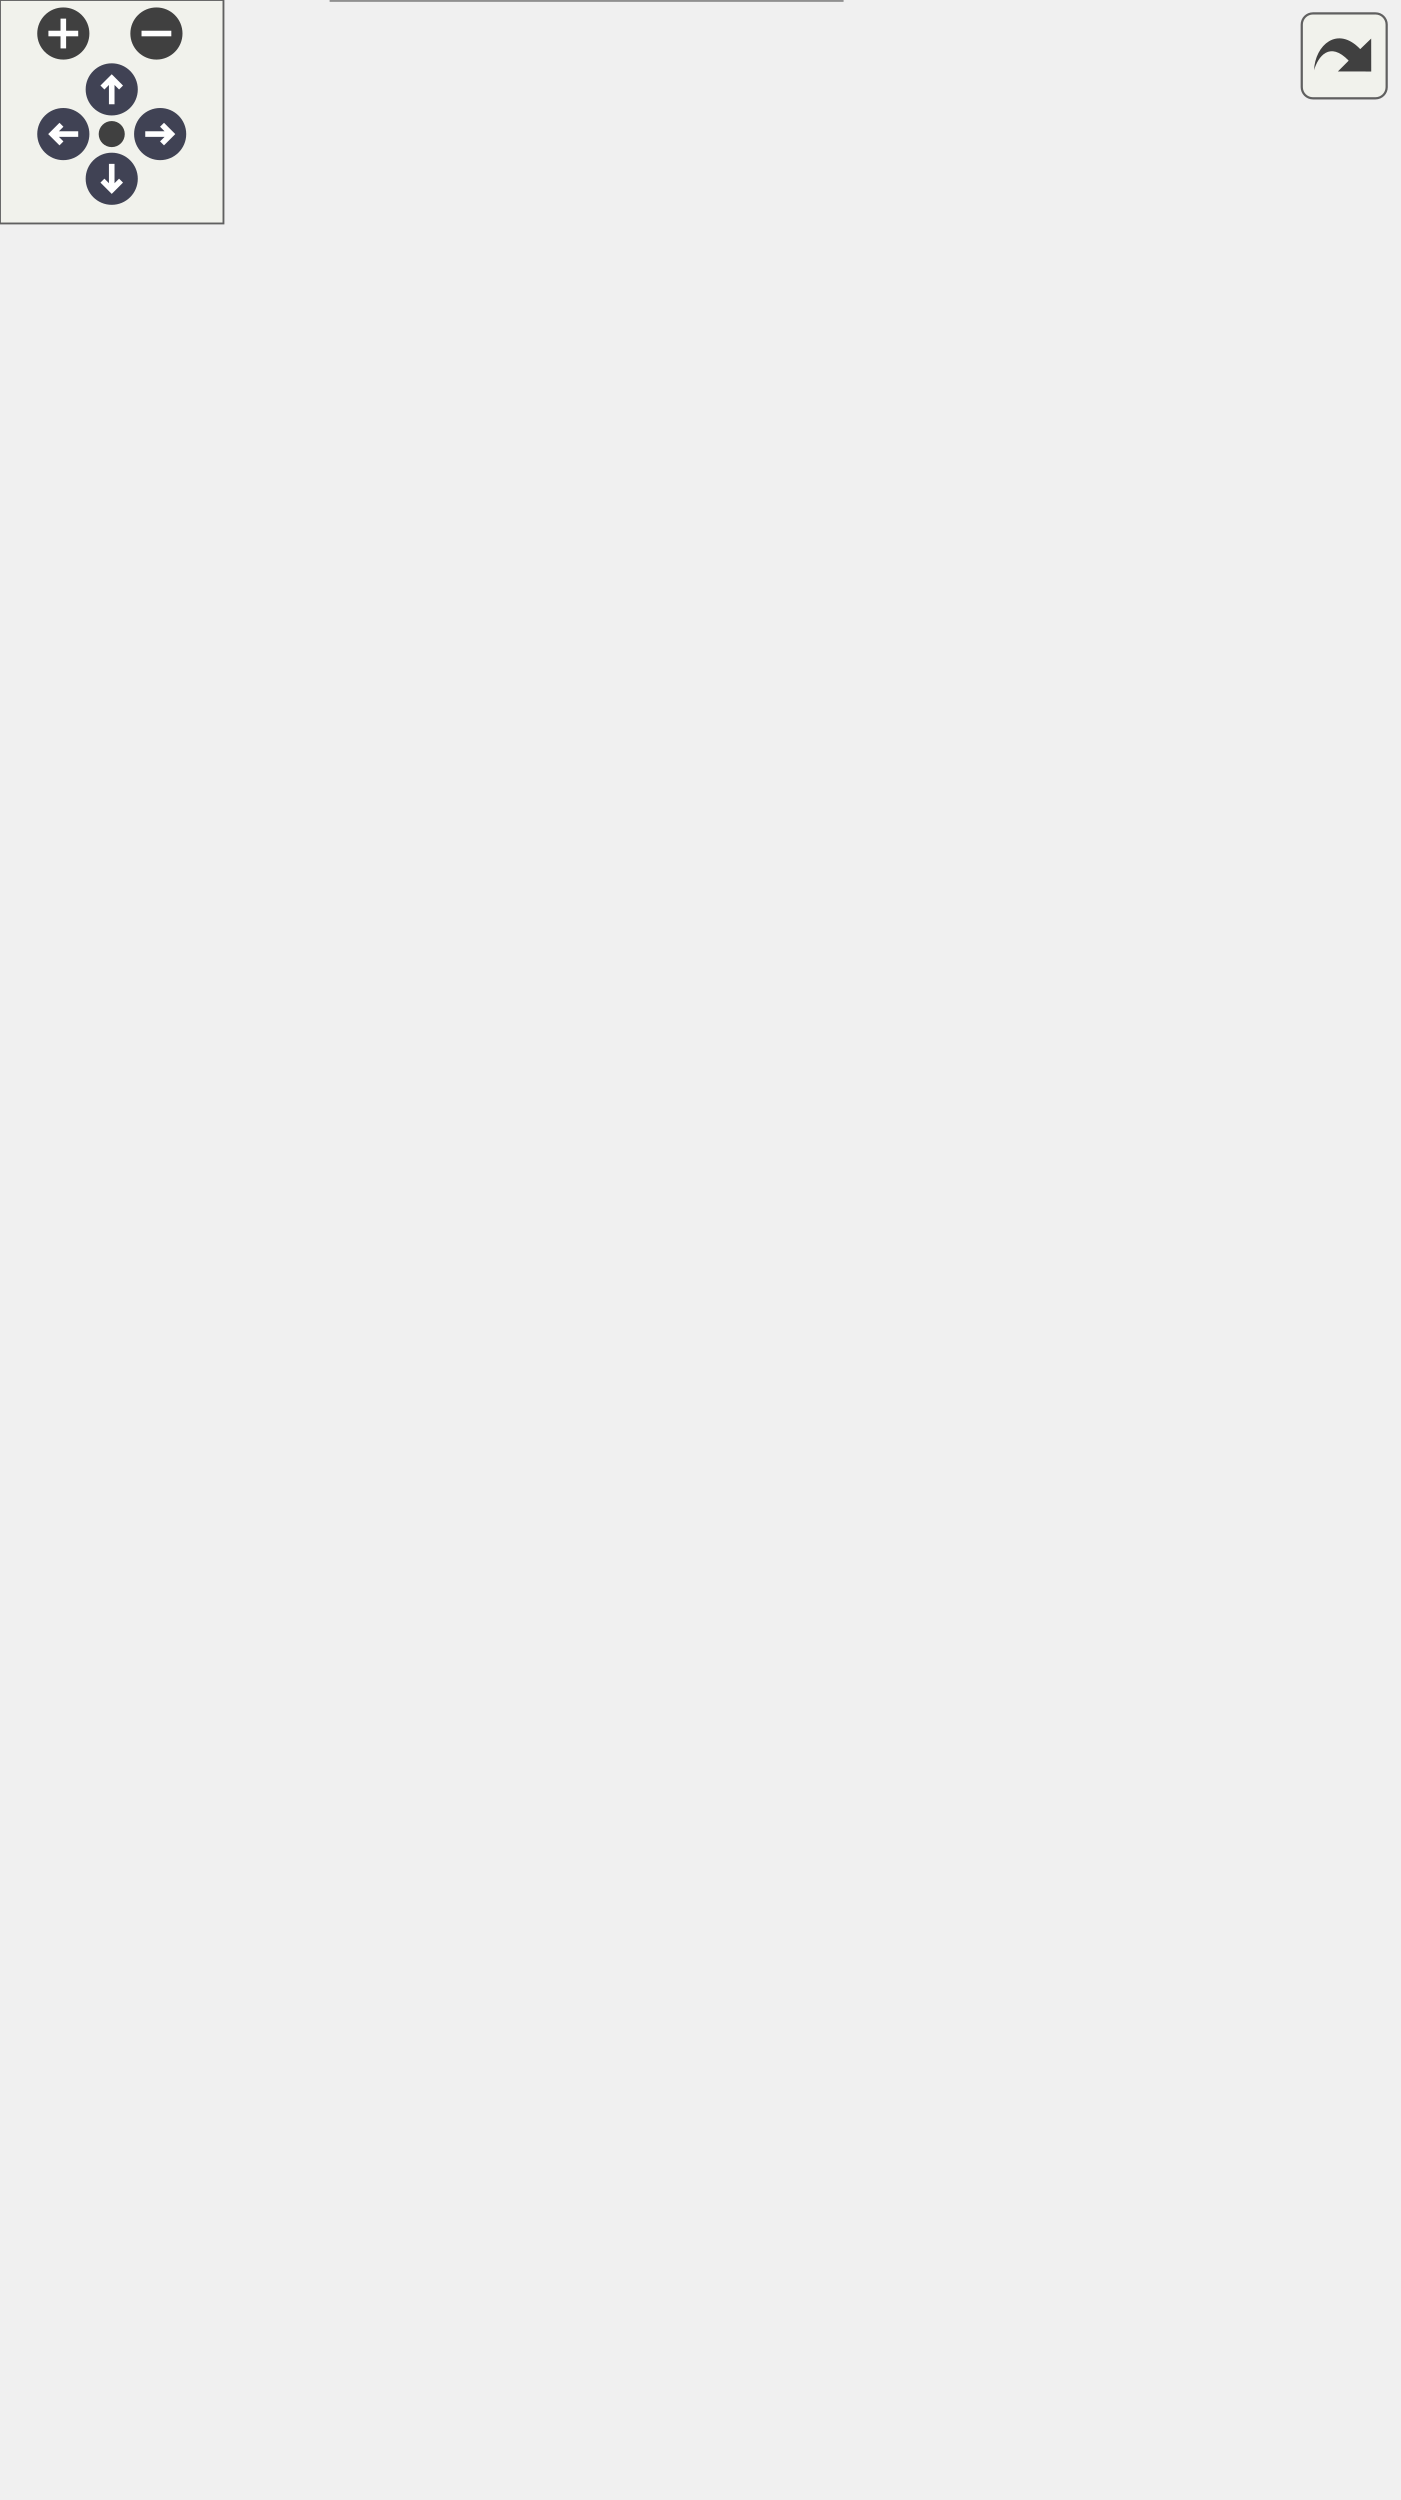
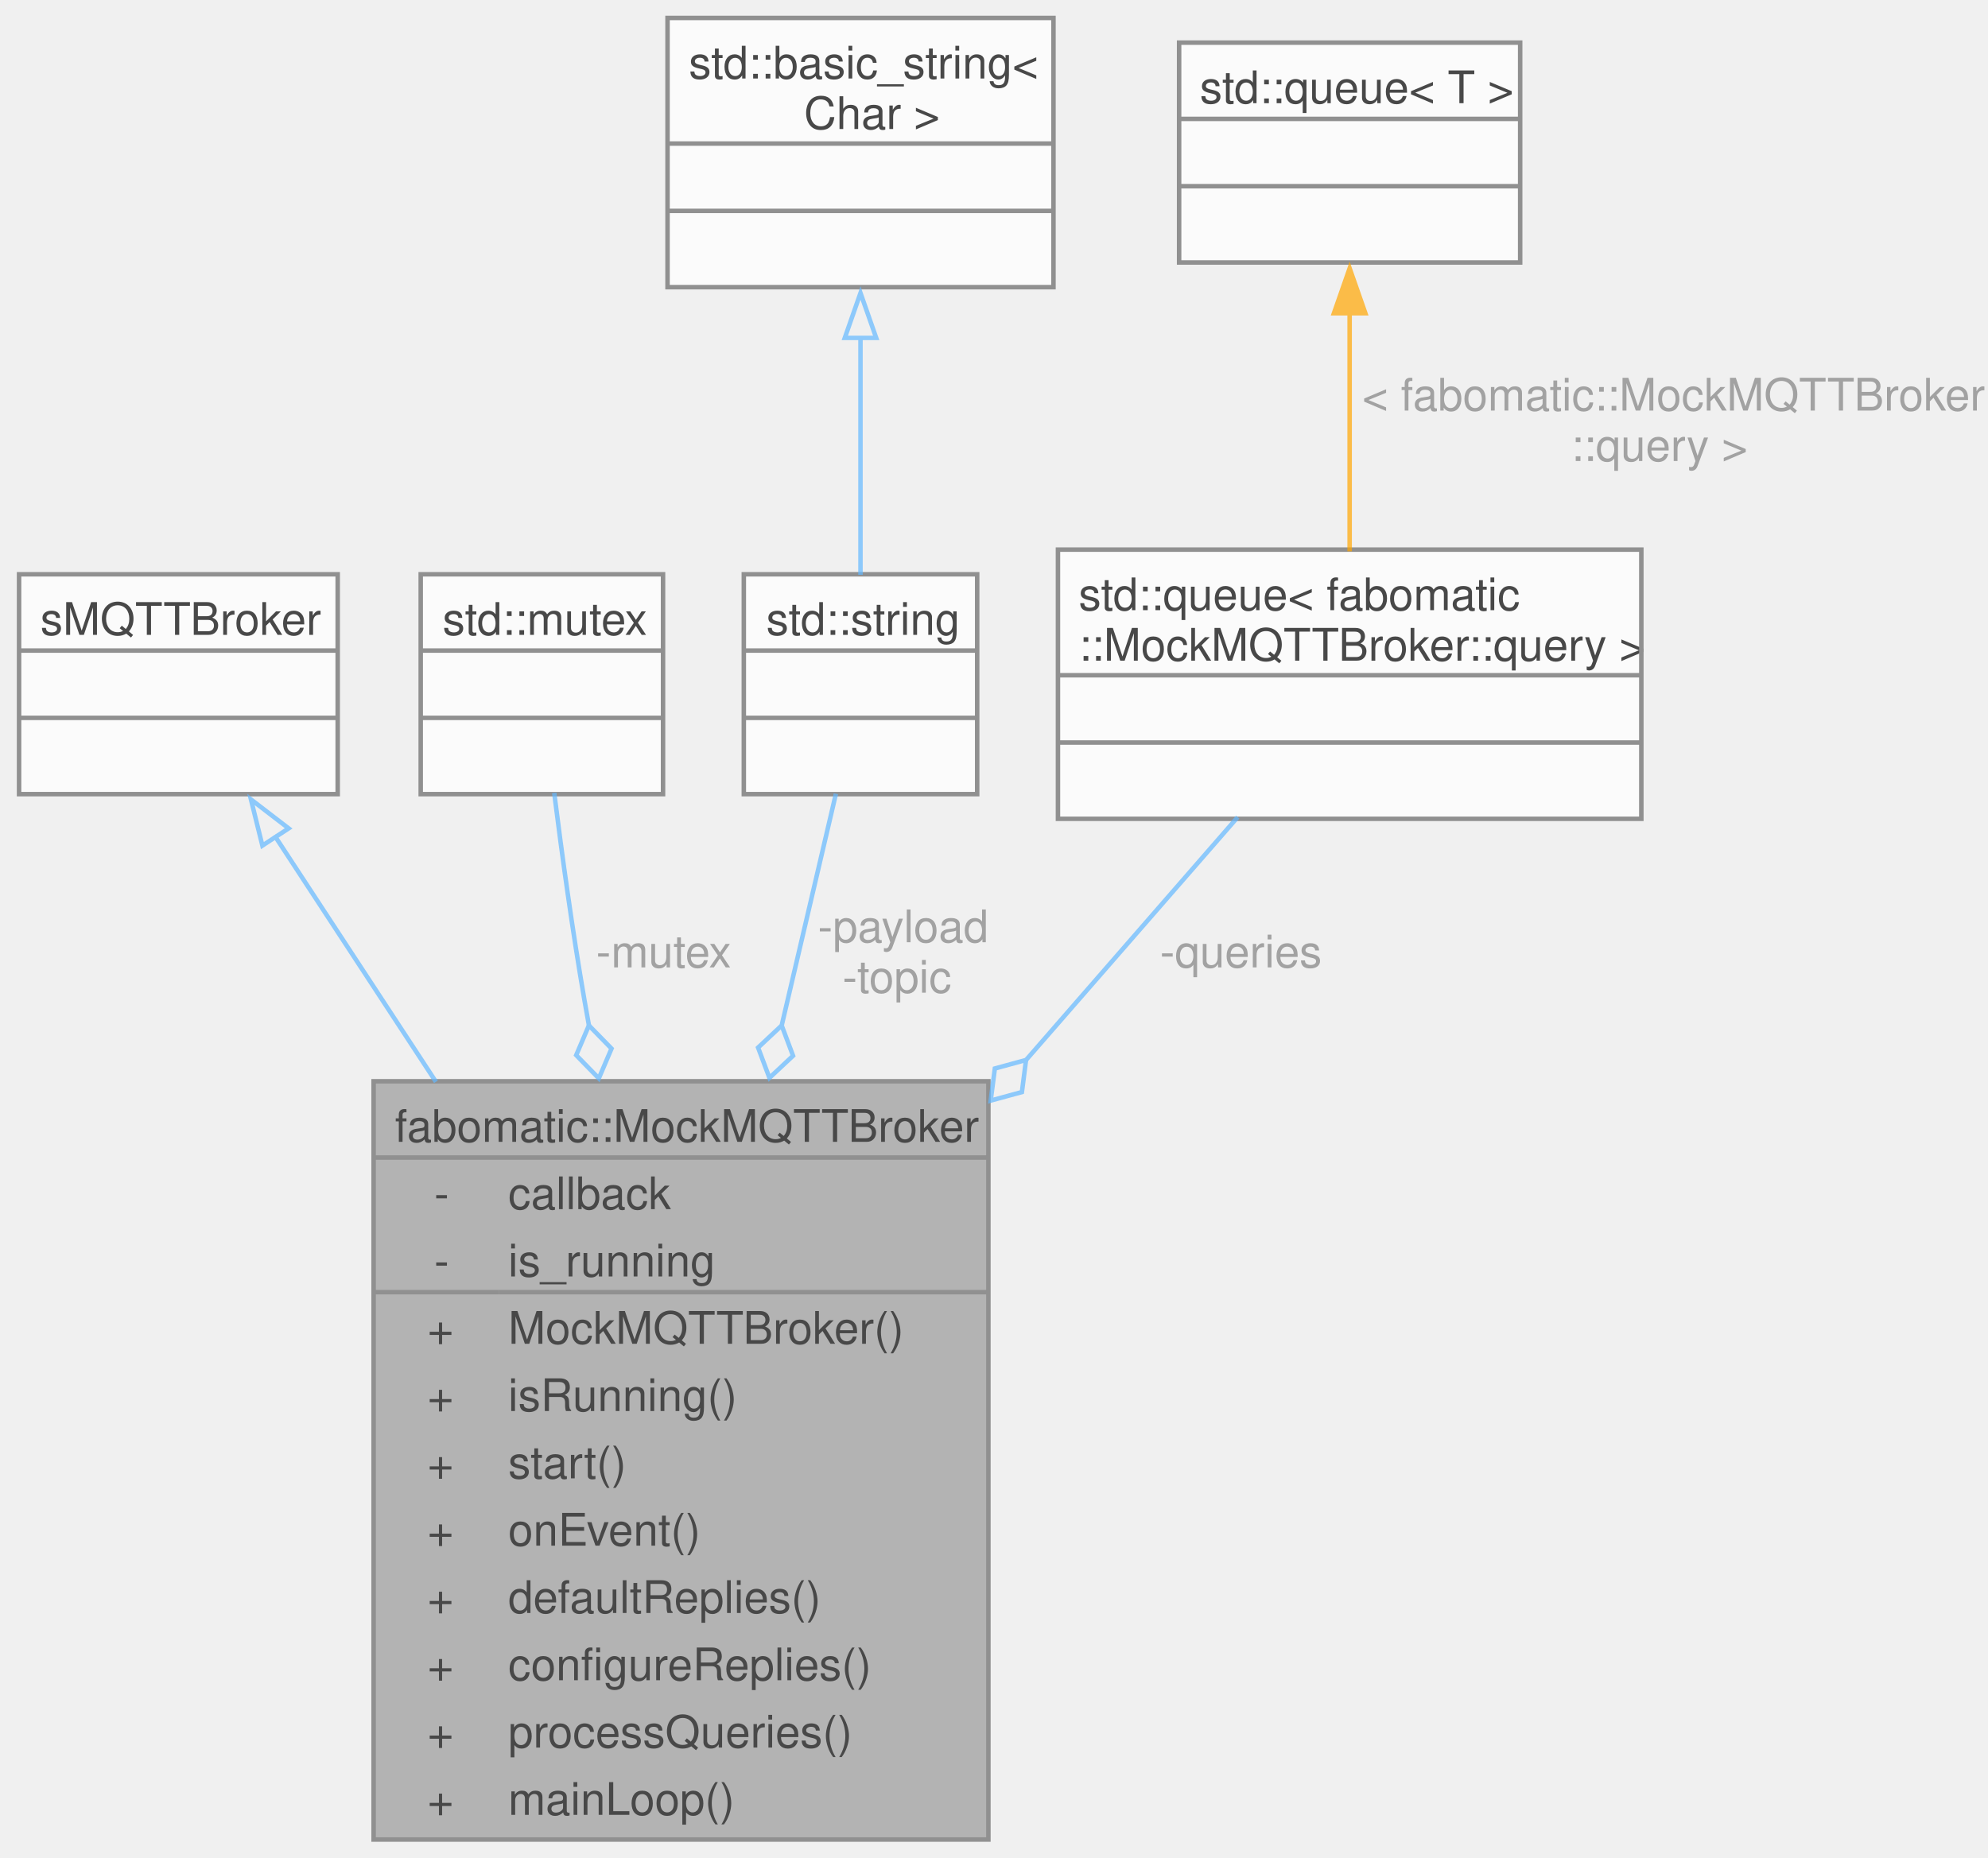
- <svg xmlns="http://www.w3.org/2000/svg" xmlns:xlink="http://www.w3.org/1999/xlink" id="main" version="1.1" xml:space="preserve">
-   <style type="text/css">
+ <svg xmlns="http://www.w3.org/2000/svg" xmlns:xlink="http://www.w3.org/1999/xlink" width="443pt" height="414pt" viewBox="0.00 0.00 442.50 414.00">
+   <svg id="main" version="1.1" xml:space="preserve">
+     <style type="text/css">
.node, .edge {opacity: 0.7;}
.node.selected, .edge.selected {opacity: 1;}
.edge:hover path { stroke: red; }
.edge:hover polygon { stroke: red; fill: red; }
</style>
-   <defs>
-     <circle id="rim" cx="0" cy="0" r="7" />
-     <circle id="rim2" cx="0" cy="0" r="3.5" />
-     <g id="zoomPlus">
-       <use xlink:href="#rim" fill="#404040">
-         <set attributeName="fill" to="#808080" begin="zoomplus.mouseover" end="zoomplus.mouseout" />
-       </use>
-       <path d="M-4,0h8M0,-4v8" fill="none" stroke="white" stroke-width="1.5" pointer-events="none" />
-     </g>
-     <g id="zoomMin">
-       <use xlink:href="#rim" fill="#404040">
-         <set attributeName="fill" to="#808080" begin="zoomminus.mouseover" end="zoomminus.mouseout" />
-       </use>
-       <path d="M-4,0h8" fill="none" stroke="white" stroke-width="1.5" pointer-events="none" />
-     </g>
-     <g id="arrowUp" transform="translate(30 24)">
-       <use xlink:href="#rim" />
-       <path pointer-events="none" fill="none" stroke="white" stroke-width="1.5" d="M0,-3.0v7 M-2.5,-0.5L0,-3.0L2.5,-0.5" />
-     </g>
-     <g id="arrowRight" transform="rotate(90) translate(36 -43)">
-       <use xlink:href="#rim" />
-       <path pointer-events="none" fill="none" stroke="white" stroke-width="1.5" d="M0,-3.0v7 M-2.5,-0.5L0,-3.0L2.5,-0.5" />
-     </g>
-     <g id="arrowDown" transform="rotate(180) translate(-30 -48)">
-       <use xlink:href="#rim" />
-       <path pointer-events="none" fill="none" stroke="white" stroke-width="1.5" d="M0,-3.0v7 M-2.5,-0.5L0,-3.0L2.5,-0.5" />
-     </g>
-     <g id="arrowLeft" transform="rotate(270) translate(-36 17)">
-       <use xlink:href="#rim" />
-       <path pointer-events="none" fill="none" stroke="white" stroke-width="1.5" d="M0,-3.0v7 M-2.5,-0.5L0,-3.0L2.5,-0.5" />
-     </g>
-     <g id="resetDef">
-       <use xlink:href="#rim2" fill="#404040">
-         <set attributeName="fill" to="#808080" begin="reset.mouseover" end="reset.mouseout" />
-       </use>
-     </g>
-   </defs>
-   <svg id="graph" class="graph">
-     <g id="viewport">
-       <g id="Node000001" class="node">
-         <g id="a_Node000001">
-           <a xlink:title="This class implements an MQTT broker with predefined responses to FabBackend requests.">
-             <polygon fill="#999999" stroke="none" points="226,-169 89,-169 89,0 226,0 226,-169" />
-             <text text-anchor="start" x="93.75" y="-155.5" font-family="Helvetica,sans-Serif" font-size="10.00">fabomatic::MockMQTTBroker</text>
-             <text text-anchor="start" x="102.5" y="-140.5" font-family="Helvetica,sans-Serif" font-size="10.00">-</text>
-             <text text-anchor="start" x="119" y="-140.5" font-family="Helvetica,sans-Serif" font-size="10.00">callback</text>
-             <text text-anchor="start" x="102.5" y="-125.5" font-family="Helvetica,sans-Serif" font-size="10.00">-</text>
-             <text text-anchor="start" x="119" y="-125.5" font-family="Helvetica,sans-Serif" font-size="10.00">is_running</text>
-             <text text-anchor="start" x="101" y="-110.5" font-family="Helvetica,sans-Serif" font-size="10.00">+</text>
-             <text text-anchor="start" x="119" y="-110.5" font-family="Helvetica,sans-Serif" font-size="10.00">MockMQTTBroker()</text>
-             <text text-anchor="start" x="101" y="-95.5" font-family="Helvetica,sans-Serif" font-size="10.00">+</text>
-             <text text-anchor="start" x="119" y="-95.5" font-family="Helvetica,sans-Serif" font-size="10.00">isRunning()</text>
-             <text text-anchor="start" x="101" y="-80.5" font-family="Helvetica,sans-Serif" font-size="10.00">+</text>
-             <text text-anchor="start" x="119" y="-80.5" font-family="Helvetica,sans-Serif" font-size="10.00">start()</text>
-             <text text-anchor="start" x="101" y="-65.5" font-family="Helvetica,sans-Serif" font-size="10.00">+</text>
-             <text text-anchor="start" x="119" y="-65.5" font-family="Helvetica,sans-Serif" font-size="10.00">onEvent()</text>
-             <text text-anchor="start" x="101" y="-50.5" font-family="Helvetica,sans-Serif" font-size="10.00">+</text>
-             <text text-anchor="start" x="119" y="-50.5" font-family="Helvetica,sans-Serif" font-size="10.00">defaultReplies()</text>
-             <text text-anchor="start" x="101" y="-35.5" font-family="Helvetica,sans-Serif" font-size="10.00">+</text>
-             <text text-anchor="start" x="119" y="-35.5" font-family="Helvetica,sans-Serif" font-size="10.00">configureReplies()</text>
-             <text text-anchor="start" x="101" y="-20.5" font-family="Helvetica,sans-Serif" font-size="10.00">+</text>
-             <text text-anchor="start" x="119" y="-20.5" font-family="Helvetica,sans-Serif" font-size="10.00">processQueries()</text>
-             <text text-anchor="start" x="101" y="-5.5" font-family="Helvetica,sans-Serif" font-size="10.00">+</text>
-             <text text-anchor="start" x="119" y="-5.5" font-family="Helvetica,sans-Serif" font-size="10.00">mainLoop()</text>
-             <polygon fill="#666666" stroke="#666666" points="89,-152 89,-152 226,-152 226,-152 89,-152" />
-             <polygon fill="#666666" stroke="#666666" points="89,-122 89,-122 117,-122 117,-122 89,-122" />
-             <polygon fill="#666666" stroke="#666666" points="117,-122 117,-122 226,-122 226,-122 117,-122" />
-             <polygon fill="none" stroke="#666666" points="89,0 89,-169 226,-169 226,0 89,0" />
-           </a>
+     <svg id="graph" class="graph">
+       <g id="graph0" class="graph" transform="scale(1 1) rotate(0) translate(4 410)">
+         <g id="Node000001" class="node">
+           <g id="a_Node000001">
+             <a xlink:title="This class implements an MQTT broker with predefined responses to FabBackend requests.">
+               <polygon fill="#999999" stroke="none" points="216,-169 79,-169 79,0 216,0 216,-169" />
+               <text text-anchor="start" x="83.75" y="-155.5" font-family="Helvetica,sans-Serif" font-size="10.00">fabomatic::MockMQTTBroker</text>
+               <text text-anchor="start" x="92.5" y="-140.5" font-family="Helvetica,sans-Serif" font-size="10.00">-</text>
+               <text text-anchor="start" x="109" y="-140.5" font-family="Helvetica,sans-Serif" font-size="10.00">callback</text>
+               <text text-anchor="start" x="92.5" y="-125.5" font-family="Helvetica,sans-Serif" font-size="10.00">-</text>
+               <text text-anchor="start" x="109" y="-125.5" font-family="Helvetica,sans-Serif" font-size="10.00">is_running</text>
+               <text text-anchor="start" x="91" y="-110.5" font-family="Helvetica,sans-Serif" font-size="10.00">+</text>
+               <text text-anchor="start" x="109" y="-110.5" font-family="Helvetica,sans-Serif" font-size="10.00">MockMQTTBroker()</text>
+               <text text-anchor="start" x="91" y="-95.5" font-family="Helvetica,sans-Serif" font-size="10.00">+</text>
+               <text text-anchor="start" x="109" y="-95.5" font-family="Helvetica,sans-Serif" font-size="10.00">isRunning()</text>
+               <text text-anchor="start" x="91" y="-80.5" font-family="Helvetica,sans-Serif" font-size="10.00">+</text>
+               <text text-anchor="start" x="109" y="-80.5" font-family="Helvetica,sans-Serif" font-size="10.00">start()</text>
+               <text text-anchor="start" x="91" y="-65.5" font-family="Helvetica,sans-Serif" font-size="10.00">+</text>
+               <text text-anchor="start" x="109" y="-65.5" font-family="Helvetica,sans-Serif" font-size="10.00">onEvent()</text>
+               <text text-anchor="start" x="91" y="-50.5" font-family="Helvetica,sans-Serif" font-size="10.00">+</text>
+               <text text-anchor="start" x="109" y="-50.5" font-family="Helvetica,sans-Serif" font-size="10.00">defaultReplies()</text>
+               <text text-anchor="start" x="91" y="-35.5" font-family="Helvetica,sans-Serif" font-size="10.00">+</text>
+               <text text-anchor="start" x="109" y="-35.5" font-family="Helvetica,sans-Serif" font-size="10.00">configureReplies()</text>
+               <text text-anchor="start" x="91" y="-20.5" font-family="Helvetica,sans-Serif" font-size="10.00">+</text>
+               <text text-anchor="start" x="109" y="-20.5" font-family="Helvetica,sans-Serif" font-size="10.00">processQueries()</text>
+               <text text-anchor="start" x="91" y="-5.5" font-family="Helvetica,sans-Serif" font-size="10.00">+</text>
+               <text text-anchor="start" x="109" y="-5.5" font-family="Helvetica,sans-Serif" font-size="10.00">mainLoop()</text>
+               <polygon fill="#666666" stroke="#666666" points="79,-152 79,-152 216,-152 216,-152 79,-152" />
+               <polygon fill="#666666" stroke="#666666" points="79,-122 79,-122 107,-122 107,-122 79,-122" />
+               <polygon fill="#666666" stroke="#666666" points="107,-122 107,-122 216,-122 216,-122 107,-122" />
+               <polygon fill="none" stroke="#666666" points="79,0 79,-169 216,-169 216,0 79,0" />
+             </a>
+           </g>
+         </g>
+         <g id="Node000002" class="node">
+           <g id="a_Node000002">
+             <a xlink:title=" ">
+               <polygon fill="white" stroke="none" points="71,-282 0,-282 0,-233 71,-233 71,-282" />
+               <text text-anchor="start" x="4.75" y="-268.5" font-family="Helvetica,sans-Serif" font-size="10.00">sMQTTBroker</text>
+               <text text-anchor="start" x="34" y="-253.5" font-family="Helvetica,sans-Serif" font-size="10.00"> </text>
+               <text text-anchor="start" x="34" y="-238.5" font-family="Helvetica,sans-Serif" font-size="10.00"> </text>
+               <polygon fill="#666666" stroke="#666666" points="0,-265 0,-265 71,-265 71,-265 0,-265" />
+               <polygon fill="#666666" stroke="#666666" points="0,-250 0,-250 71,-250 71,-250 0,-250" />
+               <polygon fill="none" stroke="#666666" points="0,-233 0,-282 71,-282 71,-233 0,-233" />
+             </a>
+           </g>
+         </g>
+         <g id="edge1_Node000001_Node000002" class="edge">
+           <g id="a_edge1_Node000001_Node000002">
+             <a xlink:title=" ">
+               <path fill="none" stroke="#63b8ff" d="M56.9,-223.82C67.21,-208.08 80.1,-188.4 92.89,-168.88" />
+               <polygon fill="none" stroke="#63b8ff" points="54.22,-221.53 51.67,-231.82 60.07,-225.37 54.22,-221.53" />
+             </a>
+           </g>
+         </g>
+         <g id="Node000003" class="node">
+           <g id="a_Node000003">
+             <a xlink:title=" ">
+               <polygon fill="white" stroke="none" points="143.5,-282 89.5,-282 89.5,-233 143.5,-233 143.5,-282" />
+               <text text-anchor="start" x="94.38" y="-268.5" font-family="Helvetica,sans-Serif" font-size="10.00">std::mutex</text>
+               <text text-anchor="start" x="115" y="-253.5" font-family="Helvetica,sans-Serif" font-size="10.00"> </text>
+               <text text-anchor="start" x="115" y="-238.5" font-family="Helvetica,sans-Serif" font-size="10.00"> </text>
+               <polygon fill="#666666" stroke="#666666" points="89.5,-265 89.5,-265 143.5,-265 143.5,-265 89.5,-265" />
+               <polygon fill="#666666" stroke="#666666" points="89.5,-250 89.5,-250 143.5,-250 143.5,-250 89.5,-250" />
+               <polygon fill="none" stroke="#666666" points="89.5,-233 89.5,-282 143.5,-282 143.5,-233 89.5,-233" />
+             </a>
+           </g>
+         </g>
+         <g id="edge2_Node000001_Node000003" class="edge">
+           <g id="a_edge2_Node000001_Node000003">
+             <a xlink:title=" ">
+               <path fill="none" stroke="#63b8ff" d="M119.25,-233.27C120.95,-219.73 123.33,-202.36 126,-187 126.32,-185.14 126.66,-183.27 127,-181.38" />
+               <polygon fill="none" stroke="#63b8ff" points="126.98,-181.45 124.15,-174.82 129.19,-169.65 132.02,-176.29 126.98,-181.45" />
+             </a>
+           </g>
+           <text text-anchor="middle" x="142.25" y="-194.38" font-family="Helvetica,sans-Serif" font-size="10.00" fill="grey"> -mutex</text>
+         </g>
+         <g id="Node000004" class="node">
+           <g id="a_Node000004">
+             <a xlink:title=" ">
+               <polygon fill="white" stroke="none" points="213.5,-282 161.5,-282 161.5,-233 213.5,-233 213.5,-282" />
+               <text text-anchor="start" x="166.5" y="-268.5" font-family="Helvetica,sans-Serif" font-size="10.00">std::string</text>
+               <text text-anchor="start" x="186" y="-253.5" font-family="Helvetica,sans-Serif" font-size="10.00"> </text>
+               <text text-anchor="start" x="186" y="-238.5" font-family="Helvetica,sans-Serif" font-size="10.00"> </text>
+               <polygon fill="#666666" stroke="#666666" points="161.5,-265 161.5,-265 213.5,-265 213.5,-265 161.5,-265" />
+               <polygon fill="#666666" stroke="#666666" points="161.5,-250 161.5,-250 213.5,-250 213.5,-250 161.5,-250" />
+               <polygon fill="none" stroke="#666666" points="161.5,-233 161.5,-282 213.5,-282 213.5,-233 161.5,-233" />
+             </a>
+           </g>
+         </g>
+         <g id="edge3_Node000001_Node000004" class="edge">
+           <g id="a_edge3_Node000001_Node000004">
+             <a xlink:title=" ">
+               <path fill="none" stroke="#63b8ff" d="M182.02,-233.08C178.79,-219.28 174.47,-200.78 169.97,-181.57" />
+               <polygon fill="none" stroke="#63b8ff" points="169.94,-181.44 164.68,-176.51 167.21,-169.76 172.47,-174.69 169.94,-181.44" />
+             </a>
+           </g>
+           <text text-anchor="middle" x="195.62" y="-200" font-family="Helvetica,sans-Serif" font-size="10.00" fill="grey"> -payload</text>
+           <text text-anchor="middle" x="195.62" y="-188.75" font-family="Helvetica,sans-Serif" font-size="10.00" fill="grey">-topic</text>
+         </g>
+         <g id="Node000005" class="node">
+           <g id="a_Node000005">
+             <a xlink:title=" ">
+               <polygon fill="white" stroke="none" points="230.5,-406 144.5,-406 144.5,-346 230.5,-346 230.5,-406" />
+               <text text-anchor="start" x="149.25" y="-392.5" font-family="Helvetica,sans-Serif" font-size="10.00">std::basic_string&lt;</text>
+               <text text-anchor="start" x="172.12" y="-381.25" font-family="Helvetica,sans-Serif" font-size="10.00"> Char &gt;</text>
+               <text text-anchor="start" x="186" y="-366.5" font-family="Helvetica,sans-Serif" font-size="10.00"> </text>
+               <text text-anchor="start" x="186" y="-351.5" font-family="Helvetica,sans-Serif" font-size="10.00"> </text>
+               <polygon fill="#666666" stroke="#666666" points="144.5,-378 144.5,-378 230.5,-378 230.5,-378 144.5,-378" />
+               <polygon fill="#666666" stroke="#666666" points="144.5,-363 144.5,-363 230.5,-363 230.5,-363 144.5,-363" />
+               <polygon fill="none" stroke="#666666" points="144.5,-346 144.5,-406 230.5,-406 230.5,-346 144.5,-346" />
+             </a>
+           </g>
+         </g>
+         <g id="edge4_Node000004_Node000005" class="edge">
+           <g id="a_edge4_Node000004_Node000005">
+             <a xlink:title=" ">
+               <path fill="none" stroke="#63b8ff" d="M187.5,-334.75C187.5,-317.1 187.5,-297.01 187.5,-281.89" />
+               <polygon fill="none" stroke="#63b8ff" points="184,-334.69 187.5,-344.69 191,-334.69 184,-334.69" />
+             </a>
+           </g>
+         </g>
+         <g id="Node000006" class="node">
+           <g id="a_Node000006">
+             <a xlink:title=" ">
+               <polygon fill="white" stroke="none" points="361.5,-287.5 231.5,-287.5 231.5,-227.5 361.5,-227.5 361.5,-287.5" />
+               <text text-anchor="start" x="236.12" y="-274" font-family="Helvetica,sans-Serif" font-size="10.00">std::queue&lt; fabomatic</text>
+               <text text-anchor="start" x="236.12" y="-262.75" font-family="Helvetica,sans-Serif" font-size="10.00">::MockMQTTBroker::query &gt;</text>
+               <text text-anchor="start" x="295" y="-248" font-family="Helvetica,sans-Serif" font-size="10.00"> </text>
+               <text text-anchor="start" x="295" y="-233" font-family="Helvetica,sans-Serif" font-size="10.00"> </text>
+               <polygon fill="#666666" stroke="#666666" points="231.5,-259.5 231.5,-259.5 361.5,-259.5 361.5,-259.5 231.5,-259.5" />
+               <polygon fill="#666666" stroke="#666666" points="231.5,-244.5 231.5,-244.5 361.5,-244.5 361.5,-244.5 231.5,-244.5" />
+               <polygon fill="none" stroke="#666666" points="231.5,-227.5 231.5,-287.5 361.5,-287.5 361.5,-227.5 231.5,-227.5" />
+             </a>
+           </g>
+         </g>
+         <g id="edge5_Node000001_Node000006" class="edge">
+           <g id="a_edge5_Node000001_Node000006">
+             <a xlink:title=" ">
+               <path fill="none" stroke="#63b8ff" d="M271.56,-227.88C258.39,-212.76 241.44,-193.31 224.32,-173.66" />
+               <polygon fill="none" stroke="#63b8ff" points="224.39,-173.75 217.44,-171.85 216.51,-164.7 223.47,-166.6 224.39,-173.75" />
+             </a>
+           </g>
+           <text text-anchor="middle" x="270.88" y="-194.38" font-family="Helvetica,sans-Serif" font-size="10.00" fill="grey"> -queries</text>
+         </g>
+         <g id="Node000007" class="node">
+           <g id="a_Node000007">
+             <a xlink:title=" ">
+               <polygon fill="white" stroke="none" points="334.5,-400.5 258.5,-400.5 258.5,-351.5 334.5,-351.5 334.5,-400.5" />
+               <text text-anchor="start" x="263.12" y="-387" font-family="Helvetica,sans-Serif" font-size="10.00">std::queue&lt; T &gt;</text>
+               <text text-anchor="start" x="295" y="-372" font-family="Helvetica,sans-Serif" font-size="10.00"> </text>
+               <text text-anchor="start" x="295" y="-357" font-family="Helvetica,sans-Serif" font-size="10.00"> </text>
+               <polygon fill="#666666" stroke="#666666" points="258.5,-383.5 258.5,-383.5 334.5,-383.5 334.5,-383.5 258.5,-383.5" />
+               <polygon fill="#666666" stroke="#666666" points="258.5,-368.5 258.5,-368.5 334.5,-368.5 334.5,-368.5 258.5,-368.5" />
+               <polygon fill="none" stroke="#666666" points="258.5,-351.5 258.5,-400.5 334.5,-400.5 334.5,-351.5 258.5,-351.5" />
+             </a>
+           </g>
+         </g>
+         <g id="edge6_Node000006_Node000007" class="edge">
+           <g id="a_edge6_Node000006_Node000007">
+             <a xlink:title=" ">
+               <path fill="none" stroke="orange" d="M296.5,-340.54C296.5,-323.53 296.5,-303.26 296.5,-287.12" />
+               <polygon fill="orange" stroke="orange" points="293,-340.19 296.5,-350.19 300,-340.19 293,-340.19" />
+             </a>
+           </g>
+           <text text-anchor="start" x="296.5" y="-318.5" font-family="Helvetica,sans-Serif" font-size="10.00" fill="grey"> &lt; fabomatic::MockMQTTBroker</text>
+           <text text-anchor="middle" x="365.5" y="-307.25" font-family="Helvetica,sans-Serif" font-size="10.00" fill="grey">::query &gt;</text>
        </g>
      </g>
-       <g id="Node000002" class="node">
-         <g id="a_Node000002">
-           <a xlink:title=" ">
-             <polygon fill="white" stroke="none" points="71,-270.75 0,-270.75 0,-221.75 71,-221.75 71,-270.75" />
-             <text text-anchor="start" x="4.75" y="-257.25" font-family="Helvetica,sans-Serif" font-size="10.00">sMQTTBroker</text>
-             <text text-anchor="start" x="34" y="-242.25" font-family="Helvetica,sans-Serif" font-size="10.00"> </text>
-             <text text-anchor="start" x="34" y="-227.25" font-family="Helvetica,sans-Serif" font-size="10.00"> </text>
-             <polygon fill="#666666" stroke="#666666" points="0,-253.75 0,-253.75 71,-253.75 71,-253.75 0,-253.75" />
-             <polygon fill="#666666" stroke="#666666" points="0,-238.75 0,-238.75 71,-238.75 71,-238.75 0,-238.75" />
-             <polygon fill="none" stroke="#666666" points="0,-221.75 0,-270.75 71,-270.75 71,-221.75 0,-221.75" />
-           </a>
-         </g>
-       </g>
-       <g id="edge1_Node000001_Node000002" class="edge">
-         <g id="a_edge1_Node000001_Node000002">
-           <a xlink:title=" ">
-             <path fill="none" stroke="#63b8ff" d="M60.04,-213.12C69.9,-200.21 81.76,-184.67 93.77,-168.95" />
-             <polygon fill="none" stroke="#63b8ff" points="57.45,-210.75 54.16,-220.82 63.01,-214.99 57.45,-210.75" />
-           </a>
-         </g>
-       </g>
-       <g id="Node000003" class="node">
-         <g id="a_Node000003">
-           <a xlink:title=" ">
-             <polygon fill="white" stroke="none" points="143.5,-270.75 89.5,-270.75 89.5,-221.75 143.5,-221.75 143.5,-270.75" />
-             <text text-anchor="start" x="94.38" y="-257.25" font-family="Helvetica,sans-Serif" font-size="10.00">std::mutex</text>
-             <text text-anchor="start" x="115" y="-242.25" font-family="Helvetica,sans-Serif" font-size="10.00"> </text>
-             <text text-anchor="start" x="115" y="-227.25" font-family="Helvetica,sans-Serif" font-size="10.00"> </text>
-             <polygon fill="#666666" stroke="#666666" points="89.5,-253.75 89.5,-253.75 143.5,-253.75 143.5,-253.75 89.5,-253.75" />
-             <polygon fill="#666666" stroke="#666666" points="89.5,-238.75 89.5,-238.75 143.5,-238.75 143.5,-238.75 89.5,-238.75" />
-             <polygon fill="none" stroke="#666666" points="89.5,-221.75 89.5,-270.75 143.5,-270.75 143.5,-221.75 89.5,-221.75" />
-           </a>
-         </g>
-       </g>
-       <g id="edge2_Node000001_Node000003" class="edge">
-         <g id="a_edge2_Node000001_Node000003">
-           <a xlink:title=" ">
-             <path fill="none" stroke="#63b8ff" d="M122.46,-222.02C125.35,-210.75 129.04,-196.39 132.93,-181.23" />
-             <polygon fill="none" stroke="#63b8ff" points="132.88,-181.45 130.49,-174.64 135.86,-169.82 138.24,-176.63 132.88,-181.45" />
-           </a>
-         </g>
-         <text text-anchor="middle" x="147.25" y="-188.75" font-family="Helvetica,sans-Serif" font-size="10.00" fill="grey"> -mutex</text>
-       </g>
-       <g id="Node000004" class="node">
-         <g id="a_Node000004">
-           <a xlink:title=" ">
-             <polygon fill="white" stroke="none" points="307.5,-513.5 255.5,-513.5 255.5,-464.5 307.5,-464.5 307.5,-513.5" />
-             <text text-anchor="start" x="260.5" y="-500" font-family="Helvetica,sans-Serif" font-size="10.00">std::string</text>
-             <text text-anchor="start" x="280" y="-485" font-family="Helvetica,sans-Serif" font-size="10.00"> </text>
-             <text text-anchor="start" x="280" y="-470" font-family="Helvetica,sans-Serif" font-size="10.00"> </text>
-             <polygon fill="#666666" stroke="#666666" points="255.5,-496.5 255.5,-496.5 307.5,-496.5 307.5,-496.5 255.5,-496.5" />
-             <polygon fill="#666666" stroke="#666666" points="255.5,-481.5 255.5,-481.5 307.5,-481.5 307.5,-481.5 255.5,-481.5" />
-             <polygon fill="none" stroke="#666666" points="255.5,-464.5 255.5,-513.5 307.5,-513.5 307.5,-464.5 255.5,-464.5" />
-           </a>
-         </g>
-       </g>
-       <g id="edge3_Node000001_Node000004" class="edge">
-         <g id="a_edge3_Node000001_Node000004">
-           <a xlink:title=" ">
-             <path fill="none" stroke="#63b8ff" d="M299.34,-464.51C302.7,-458.89 305.72,-452.71 307.5,-446.5 323.18,-391.93 382,-392.62 300.5,-216.25 286.3,-185.52 261.16,-158.74 235.88,-137.56" />
-             <polygon fill="none" stroke="#63b8ff" points="235.86,-137.54 228.68,-136.88 226.54,-129.99 233.72,-130.66 235.86,-137.54" />
-           </a>
-         </g>
-         <text text-anchor="middle" x="355.62" y="-307.25" font-family="Helvetica,sans-Serif" font-size="10.00" fill="grey"> -payload</text>
-         <text text-anchor="middle" x="355.62" y="-296" font-family="Helvetica,sans-Serif" font-size="10.00" fill="grey">-topic</text>
-       </g>
-       <g id="Node000007" class="node">
-         <g id="a_Node000007">
-           <a xlink:href="structfabomatic_1_1_mock_m_q_t_t_broker_1_1query.xhtml" target="_top" xlink:title=" ">
-             <polygon fill="white" stroke="none" points="293,-394.75 156,-394.75 156,-334.75 293,-334.75 293,-394.75" />
-             <text text-anchor="start" x="160.75" y="-381.25" font-family="Helvetica,sans-Serif" font-size="10.00">fabomatic::MockMQTTBroker</text>
-             <text text-anchor="start" x="210.62" y="-370" font-family="Helvetica,sans-Serif" font-size="10.00">::query</text>
-             <text text-anchor="start" x="223" y="-355.25" font-family="Helvetica,sans-Serif" font-size="10.00"> </text>
-             <text text-anchor="start" x="223" y="-340.25" font-family="Helvetica,sans-Serif" font-size="10.00"> </text>
-             <polygon fill="#666666" stroke="#666666" points="156,-366.75 156,-366.75 293,-366.75 293,-366.75 156,-366.75" />
-             <polygon fill="#666666" stroke="#666666" points="156,-351.75 156,-351.75 293,-351.75 293,-351.75 156,-351.75" />
-             <polygon fill="none" stroke="#666666" points="156,-334.75 156,-394.75 293,-394.75 293,-334.75 156,-334.75" />
-           </a>
-         </g>
-       </g>
-       <g id="edge7_Node000007_Node000004" class="edge">
-         <g id="a_edge7_Node000007_Node000004">
-           <a xlink:title=" ">
-             <path fill="none" stroke="#63b8ff" d="M256.49,-464.56C251.69,-459.03 247.12,-452.87 243.75,-446.5 237.39,-434.46 233.1,-420.3 230.22,-407.24" />
-             <polygon fill="none" stroke="#63b8ff" points="230.24,-407.32 225.17,-402.19 227.96,-395.54 233.03,-400.67 230.24,-407.32" />
-           </a>
-         </g>
-         <text text-anchor="middle" x="275.38" y="-437" font-family="Helvetica,sans-Serif" font-size="10.00" fill="grey"> +reply_topic</text>
-         <text text-anchor="middle" x="275.38" y="-425.75" font-family="Helvetica,sans-Serif" font-size="10.00" fill="grey">+source_query</text>
-         <text text-anchor="middle" x="275.38" y="-414.5" font-family="Helvetica,sans-Serif" font-size="10.00" fill="grey">+source_topic</text>
-       </g>
-       <g id="Node000005" class="node">
-         <g id="a_Node000005">
-           <a xlink:title=" ">
-             <polygon fill="white" stroke="none" points="324.5,-610.5 238.5,-610.5 238.5,-550.5 324.5,-550.5 324.5,-610.5" />
-             <text text-anchor="start" x="243.25" y="-597" font-family="Helvetica,sans-Serif" font-size="10.00">std::basic_string&lt;</text>
-             <text text-anchor="start" x="266.12" y="-585.75" font-family="Helvetica,sans-Serif" font-size="10.00"> Char &gt;</text>
-             <text text-anchor="start" x="280" y="-571" font-family="Helvetica,sans-Serif" font-size="10.00"> </text>
-             <text text-anchor="start" x="280" y="-556" font-family="Helvetica,sans-Serif" font-size="10.00"> </text>
-             <polygon fill="#666666" stroke="#666666" points="238.5,-582.5 238.5,-582.5 324.5,-582.5 324.5,-582.5 238.5,-582.5" />
-             <polygon fill="#666666" stroke="#666666" points="238.5,-567.5 238.5,-567.5 324.5,-567.5 324.5,-567.5 238.5,-567.5" />
-             <polygon fill="none" stroke="#666666" points="238.5,-550.5 238.5,-610.5 324.5,-610.5 324.5,-550.5 238.5,-550.5" />
-           </a>
-         </g>
-       </g>
-       <g id="edge4_Node000004_Node000005" class="edge">
-         <g id="a_edge4_Node000004_Node000005">
-           <a xlink:title=" ">
-             <path fill="none" stroke="#63b8ff" d="M281.5,-539.29C281.5,-530.42 281.5,-521.32 281.5,-513.38" />
-             <polygon fill="none" stroke="#63b8ff" points="278,-539.18 281.5,-549.18 285,-539.18 278,-539.18" />
-           </a>
-         </g>
-       </g>
-       <g id="Node000006" class="node">
-         <g id="a_Node000006">
-           <a xlink:title=" ">
-             <polygon fill="white" stroke="none" points="291.5,-276.25 161.5,-276.25 161.5,-216.25 291.5,-216.25 291.5,-276.25" />
-             <text text-anchor="start" x="166.12" y="-262.75" font-family="Helvetica,sans-Serif" font-size="10.00">std::queue&lt; fabomatic</text>
-             <text text-anchor="start" x="166.12" y="-251.5" font-family="Helvetica,sans-Serif" font-size="10.00">::MockMQTTBroker::query &gt;</text>
-             <text text-anchor="start" x="225" y="-236.75" font-family="Helvetica,sans-Serif" font-size="10.00"> </text>
-             <text text-anchor="start" x="225" y="-221.75" font-family="Helvetica,sans-Serif" font-size="10.00"> </text>
-             <polygon fill="#666666" stroke="#666666" points="161.5,-248.25 161.5,-248.25 291.5,-248.25 291.5,-248.25 161.5,-248.25" />
-             <polygon fill="#666666" stroke="#666666" points="161.5,-233.25 161.5,-233.25 291.5,-233.25 291.5,-233.25 161.5,-233.25" />
-             <polygon fill="none" stroke="#666666" points="161.5,-216.25 161.5,-276.25 291.5,-276.25 291.5,-216.25 161.5,-216.25" />
-           </a>
-         </g>
-       </g>
-       <g id="edge5_Node000001_Node000006" class="edge">
-         <g id="a_edge5_Node000001_Node000006">
-           <a xlink:title=" ">
-             <path fill="none" stroke="#63b8ff" d="M214,-216.32C209.54,-205.99 204.24,-193.72 198.7,-180.89" />
-             <polygon fill="none" stroke="#63b8ff" points="198.68,-180.83 192.63,-176.91 193.92,-169.82 199.97,-173.74 198.68,-180.83" />
-           </a>
-         </g>
-         <text text-anchor="middle" x="224.88" y="-188.75" font-family="Helvetica,sans-Serif" font-size="10.00" fill="grey"> -queries</text>
-       </g>
-       <g id="edge6_Node000006_Node000007" class="edge">
-         <g id="a_edge6_Node000006_Node000007">
-           <a xlink:title=" ">
-             <path fill="none" stroke="#63b8ff" d="M224.99,-334.95C225.23,-321.09 225.52,-304.21 225.78,-288.97" />
-             <polygon fill="none" stroke="#63b8ff" points="225.78,-289.02 221.89,-282.95 225.99,-277.02 229.89,-283.09 225.78,-289.02" />
-           </a>
-         </g>
-         <text text-anchor="middle" x="250.5" y="-301.62" font-family="Helvetica,sans-Serif" font-size="10.00" fill="grey"> +elements</text>
-       </g>
-       <g id="Node000008" class="node">
-         <g id="a_Node000008">
-           <a xlink:title=" ">
-             <polygon fill="white" stroke="none" points="103.5,-389.25 27.5,-389.25 27.5,-340.25 103.5,-340.25 103.5,-389.25" />
-             <text text-anchor="start" x="32.12" y="-375.75" font-family="Helvetica,sans-Serif" font-size="10.00">std::queue&lt; T &gt;</text>
-             <text text-anchor="start" x="64" y="-360.75" font-family="Helvetica,sans-Serif" font-size="10.00"> </text>
-             <text text-anchor="start" x="64" y="-345.75" font-family="Helvetica,sans-Serif" font-size="10.00"> </text>
-             <polygon fill="#666666" stroke="#666666" points="27.5,-372.25 27.5,-372.25 103.5,-372.25 103.5,-372.25 27.5,-372.25" />
-             <polygon fill="#666666" stroke="#666666" points="27.5,-357.25 27.5,-357.25 103.5,-357.25 103.5,-357.25 27.5,-357.25" />
-             <polygon fill="none" stroke="#666666" points="27.5,-340.25 27.5,-389.25 103.5,-389.25 103.5,-340.25 27.5,-340.25" />
-           </a>
-         </g>
-       </g>
-       <g id="edge8_Node000006_Node000008" class="edge">
-         <g id="a_edge8_Node000006_Node000008">
-           <a xlink:title=" ">
-             <path fill="none" stroke="orange" d="M67.26,-329.36C69.57,-316.84 74.26,-303.5 83.5,-294.25 105.89,-271.82 122.36,-286.05 152.5,-276.25 155.52,-275.27 158.59,-274.23 161.69,-273.15" />
-             <polygon fill="orange" stroke="orange" points="63.83,-328.61 65.94,-338.99 70.76,-329.56 63.83,-328.61" />
-           </a>
-         </g>
-         <text text-anchor="start" x="83.5" y="-307.25" font-family="Helvetica,sans-Serif" font-size="10.00" fill="grey"> &lt; fabomatic::MockMQTTBroker</text>
-         <text text-anchor="middle" x="152.5" y="-296" font-family="Helvetica,sans-Serif" font-size="10.00" fill="grey">::query &gt;</text>
-       </g>
-       <g id="Node000009" class="node">
-         <g id="a_Node000009">
-           <a xlink:title=" ">
-             <polygon fill="white" stroke="none" points="73.5,-513.5 57.5,-513.5 57.5,-464.5 73.5,-464.5 73.5,-513.5" />
-             <text text-anchor="start" x="62.5" y="-500" font-family="Helvetica,sans-Serif" font-size="10.00">T</text>
-             <text text-anchor="start" x="64" y="-485" font-family="Helvetica,sans-Serif" font-size="10.00"> </text>
-             <text text-anchor="start" x="64" y="-470" font-family="Helvetica,sans-Serif" font-size="10.00"> </text>
-             <polygon fill="#666666" stroke="#666666" points="57.5,-496.5 57.5,-496.5 73.5,-496.5 73.5,-496.5 57.5,-496.5" />
-             <polygon fill="#666666" stroke="#666666" points="57.5,-481.5 57.5,-481.5 73.5,-481.5 73.5,-481.5 57.5,-481.5" />
-             <polygon fill="none" stroke="#666666" points="57.5,-464.5 57.5,-513.5 73.5,-513.5 73.5,-464.5 57.5,-464.5" />
-           </a>
-         </g>
-       </g>
-       <g id="edge9_Node000008_Node000009" class="edge">
-         <g id="a_edge9_Node000008_Node000009">
-           <a xlink:title=" ">
-             <path fill="none" stroke="#63b8ff" d="M65.5,-464.72C65.5,-446.96 65.5,-422.17 65.5,-401.85" />
-             <polygon fill="none" stroke="#63b8ff" points="65.5,-401.85 61.5,-395.85 65.5,-389.85 69.5,-395.85 65.5,-401.85" />
-           </a>
-         </g>
-         <text text-anchor="middle" x="89.5" y="-425.75" font-family="Helvetica,sans-Serif" font-size="10.00" fill="grey"> +elements</text>
-       </g>
-     </g>
-   </svg>
-   <g id="navigator" transform="translate(0 0)" fill="#404254">
-     <rect fill="#f2f5e9" fill-opacity="0.5" stroke="#606060" stroke-width=".5" x="0" y="0" width="60" height="60" />
-     <use id="zoomplus" xlink:href="#zoomPlus" x="17" y="9" />
-     <use id="zoomminus" xlink:href="#zoomMin" x="42" y="9" />
-     <use id="reset" xlink:href="#resetDef" x="30" y="36" />
-     <use id="arrowup" xlink:href="#arrowUp" x="0" y="0" />
-     <use id="arrowright" xlink:href="#arrowRight" x="0" y="0" />
-     <use id="arrowdown" xlink:href="#arrowDown" x="0" y="0" />
-     <use id="arrowleft" xlink:href="#arrowLeft" x="0" y="0" />
-   </g>
-   <svg viewBox="0 0 15 15" width="100%" height="30px" preserveAspectRatio="xMaxYMin meet">
-     <g id="arrow_out" transform="scale(0.3 0.3)">
-       <a xlink:href="classfabomatic_1_1_mock_m_q_t_t_broker__coll__graph_org.svg" target="_base">
-         <rect id="button" ry="5" rx="5" y="6" x="6" height="38" width="38" fill="#f2f5e9" fill-opacity="0.5" stroke="#606060" stroke-width="1.0" />
-         <path id="arrow" d="M 11.5,31.437 C 11.94,20.098 22.043,11.323 32.159,21.979 L 37.069,17.246 C 37.069,17.246 37.088,32 37.088,32 L 22.16,31.978 C 22.16,31.978 26.998,27.14 26.998,27.14 C 18.529,18.264 13.292,25.23 11.5,31.437 z" style="fill:#404040;" />
-       </a>
-     </g>
+     </svg>
  </svg>
  <style type="text/css">

[data-mouse-over-selected='false'] { opacity: 0.7; }
[data-mouse-over-selected='true']  { opacity: 1.0; }

</style>
</svg>
